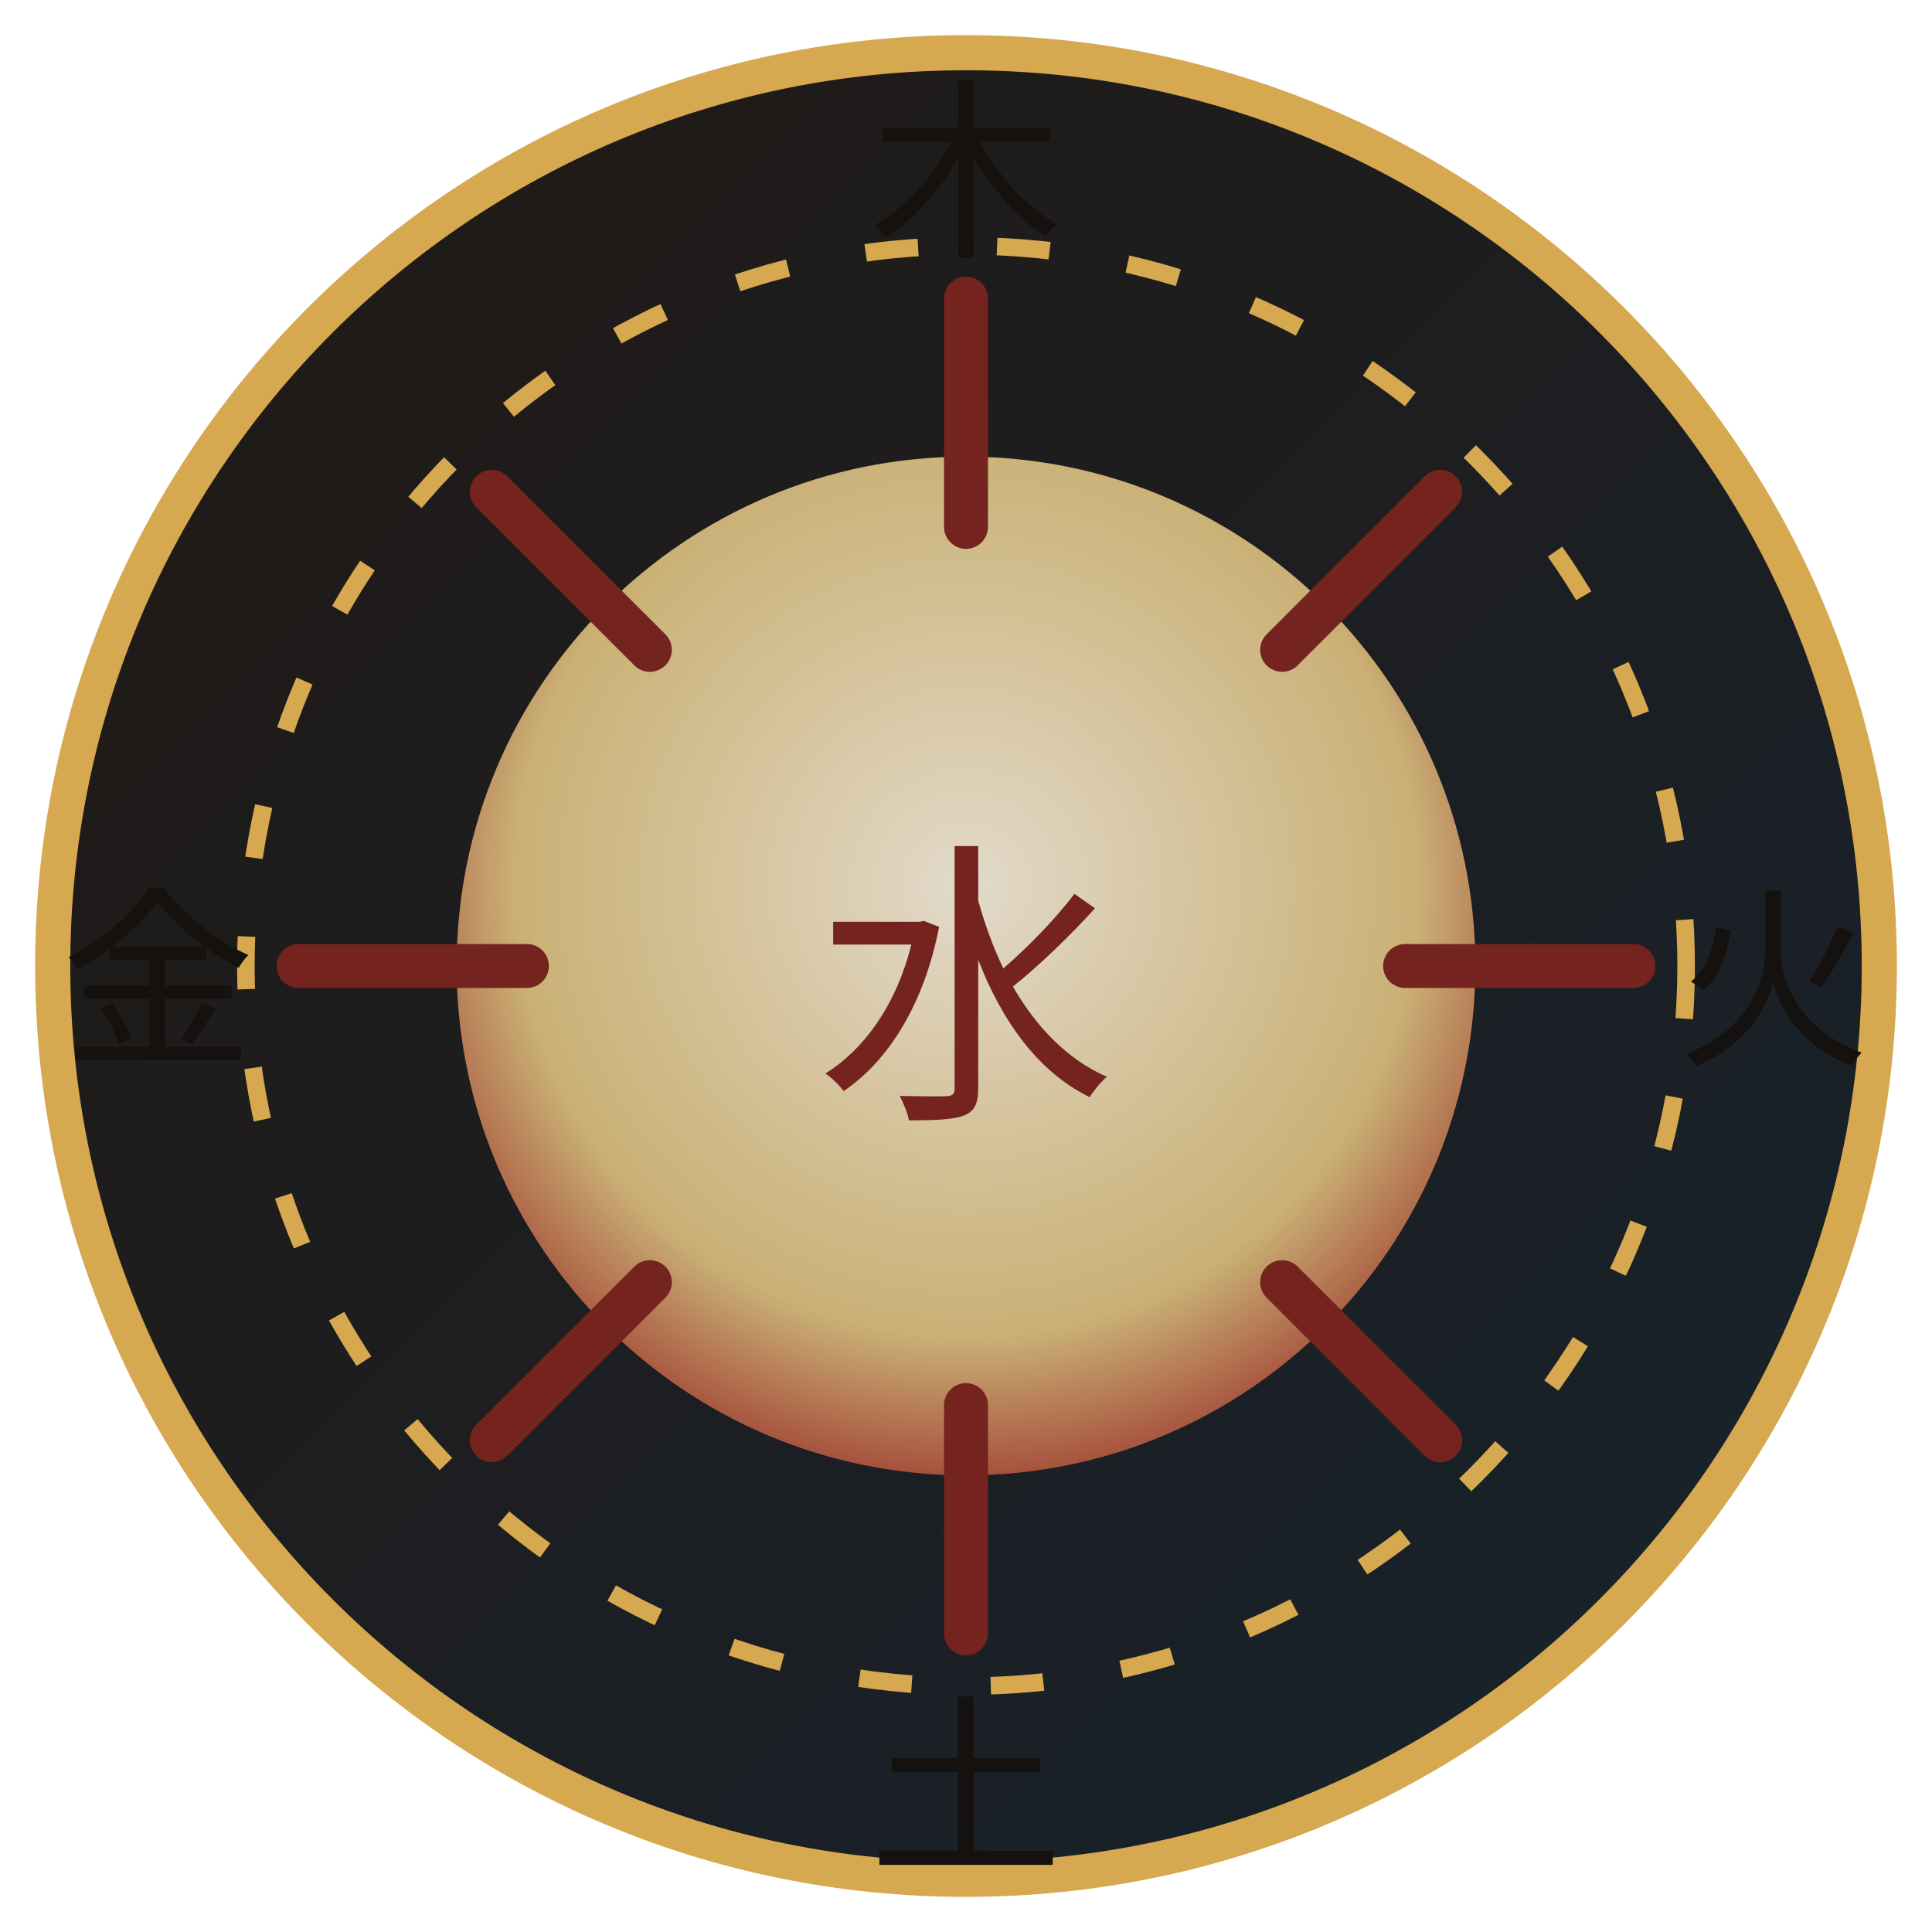
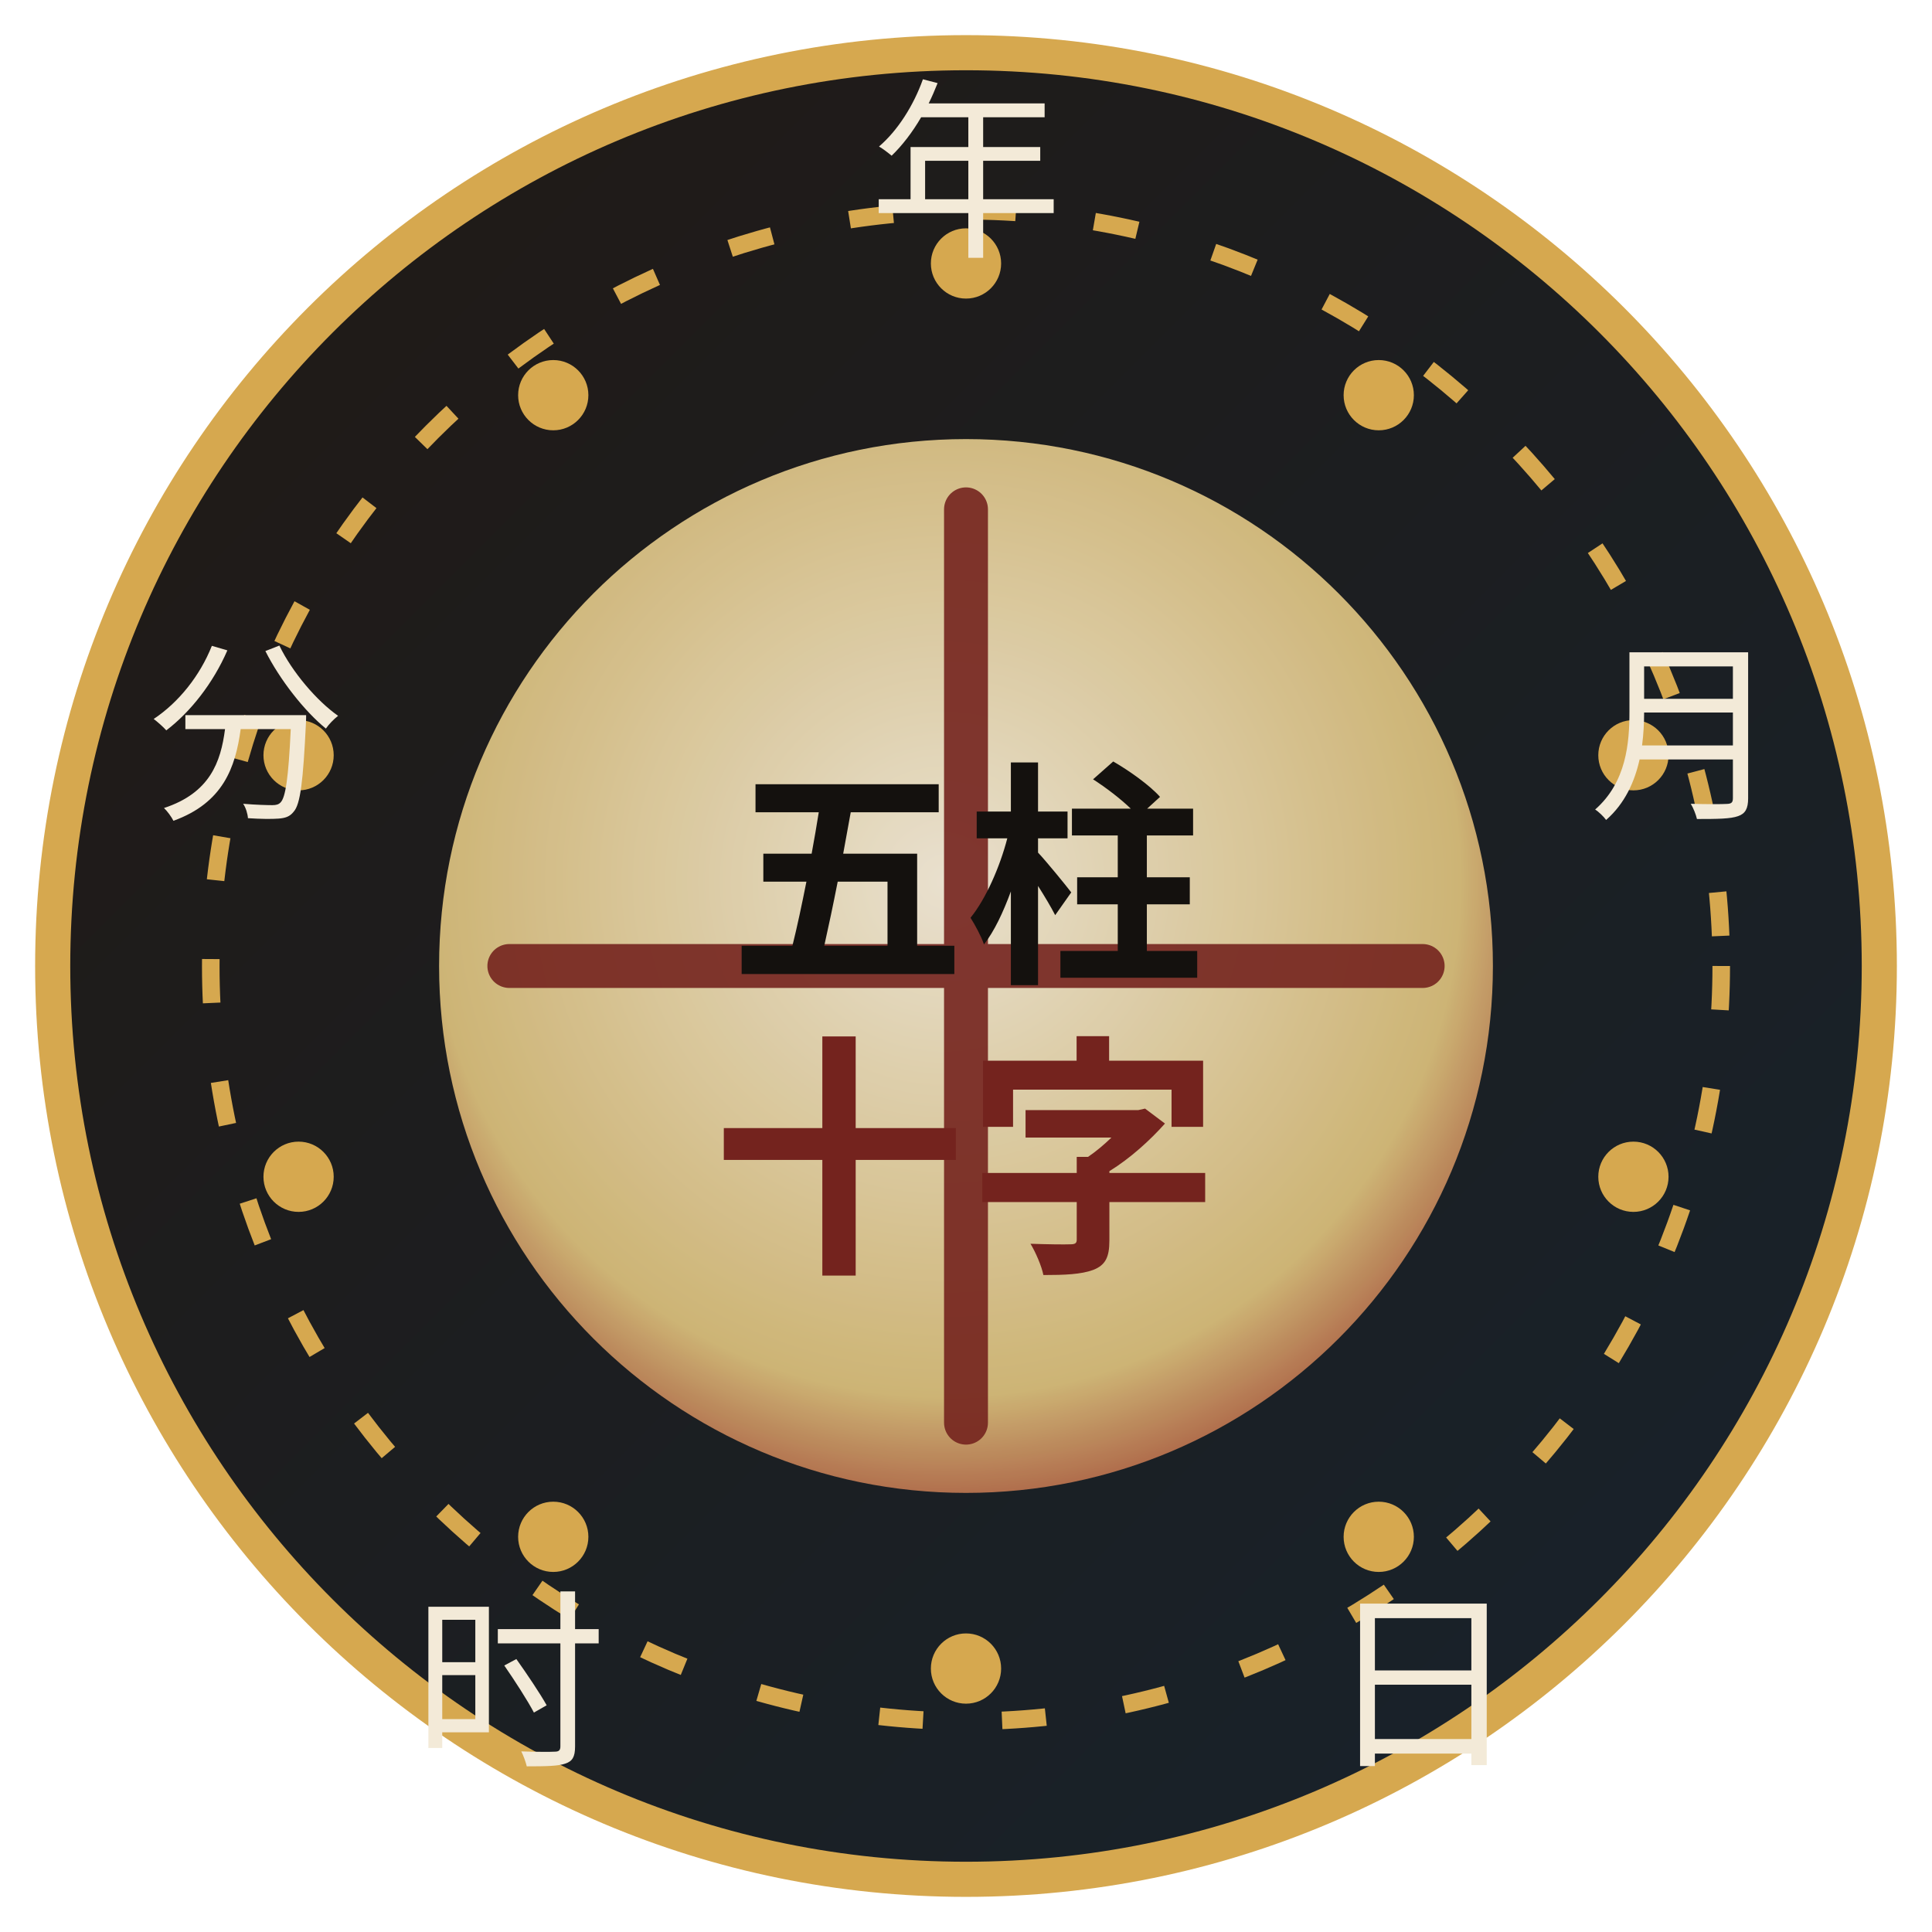
- <svg xmlns="http://www.w3.org/2000/svg" viewBox="0 0 220 220" role="img" aria-label="五柱十字星盘">
+ <svg xmlns="http://www.w3.org/2000/svg" viewBox="0 0 220 220" role="img" aria-label="五柱十字印">
  <defs>
-     <radialGradient id="paper" cx="50%" cy="42%" r="62%">
-       <stop offset="0" stop-color="#f3ead8" />
-       <stop offset="0.72" stop-color="#d9bd7c" />
-       <stop offset="1" stop-color="#a83a2e" />
+     <radialGradient id="seal-paper" cx="48%" cy="42%" r="66%">
+       <stop offset="0" stop-color="#f5ecd9" />
+       <stop offset="0.74" stop-color="#d8bd7a" />
+       <stop offset="1" stop-color="#9f342b" />
    </radialGradient>
-     <linearGradient id="ink" x1="0" x2="1" y1="0" y2="1">
+     <linearGradient id="seal-ink" x1="0" x2="1" y1="0" y2="1">
      <stop offset="0" stop-color="#211914" />
      <stop offset="1" stop-color="#17232d" />
    </linearGradient>
  </defs>
-   <circle cx="110" cy="110" r="104" fill="url(#ink)" stroke="#d6a84f" stroke-width="4" />
-   <circle cx="110" cy="110" r="82" fill="none" stroke="#d6a84f" stroke-width="2" stroke-dasharray="6 9" />
-   <circle cx="110" cy="110" r="58" fill="url(#paper)" opacity="0.92" />
-   <g stroke="#74231e" stroke-width="5" stroke-linecap="round">
-     <path d="M110 34v26" />
-     <path d="M110 160v26" />
-     <path d="M34 110h26" />
-     <path d="M160 110h26" />
-     <path d="M56 56l18 18" />
-     <path d="M146 146l18 18" />
-     <path d="M164 56l-18 18" />
-     <path d="M74 146l-18 18" />
+   <circle cx="110" cy="110" r="104" fill="url(#seal-ink)" stroke="#d6a84f" stroke-width="4" />
+   <circle cx="110" cy="110" r="86" fill="none" stroke="#d6a84f" stroke-width="2" stroke-dasharray="5 9" />
+   <circle cx="110" cy="110" r="60" fill="url(#seal-paper)" opacity="0.94" />
+   <g fill="#d6a84f">
+     <circle cx="110" cy="30" r="4" />
+     <circle cx="157" cy="45" r="4" />
+     <circle cx="186" cy="86" r="4" />
+     <circle cx="186" cy="134" r="4" />
+     <circle cx="157" cy="175" r="4" />
+     <circle cx="110" cy="190" r="4" />
+     <circle cx="63" cy="175" r="4" />
+     <circle cx="34" cy="134" r="4" />
+     <circle cx="34" cy="86" r="4" />
+     <circle cx="63" cy="45" r="4" />
  </g>
-   <g fill="#14110e" font-family="serif" font-size="22" text-anchor="middle" dominant-baseline="central">
-     <text x="110" y="18">木</text>
-     <text x="202" y="110">火</text>
-     <text x="110" y="202">土</text>
-     <text x="18" y="110">金</text>
-     <text x="110" y="110" font-size="34" fill="#74231e">水</text>
+   <g stroke="#74231e" stroke-width="5" stroke-linecap="round" opacity="0.9">
+     <path d="M110 58v104" />
+     <path d="M58 110h104" />
+   </g>
+   <g font-family="serif" text-anchor="middle" dominant-baseline="central">
+     <g fill="#f3ead8" font-size="22">
+       <text x="110" y="18">年</text>
+       <text x="192" y="82">月</text>
+       <text x="162" y="190">日</text>
+       <text x="58" y="190">时</text>
+       <text x="28" y="82">分</text>
+     </g>
+     <text x="110" y="98" fill="#14110e" font-size="27" font-weight="700">五柱</text>
+     <text x="110" y="130" fill="#74231e" font-size="29" font-weight="700">十字</text>
  </g>
</svg>
